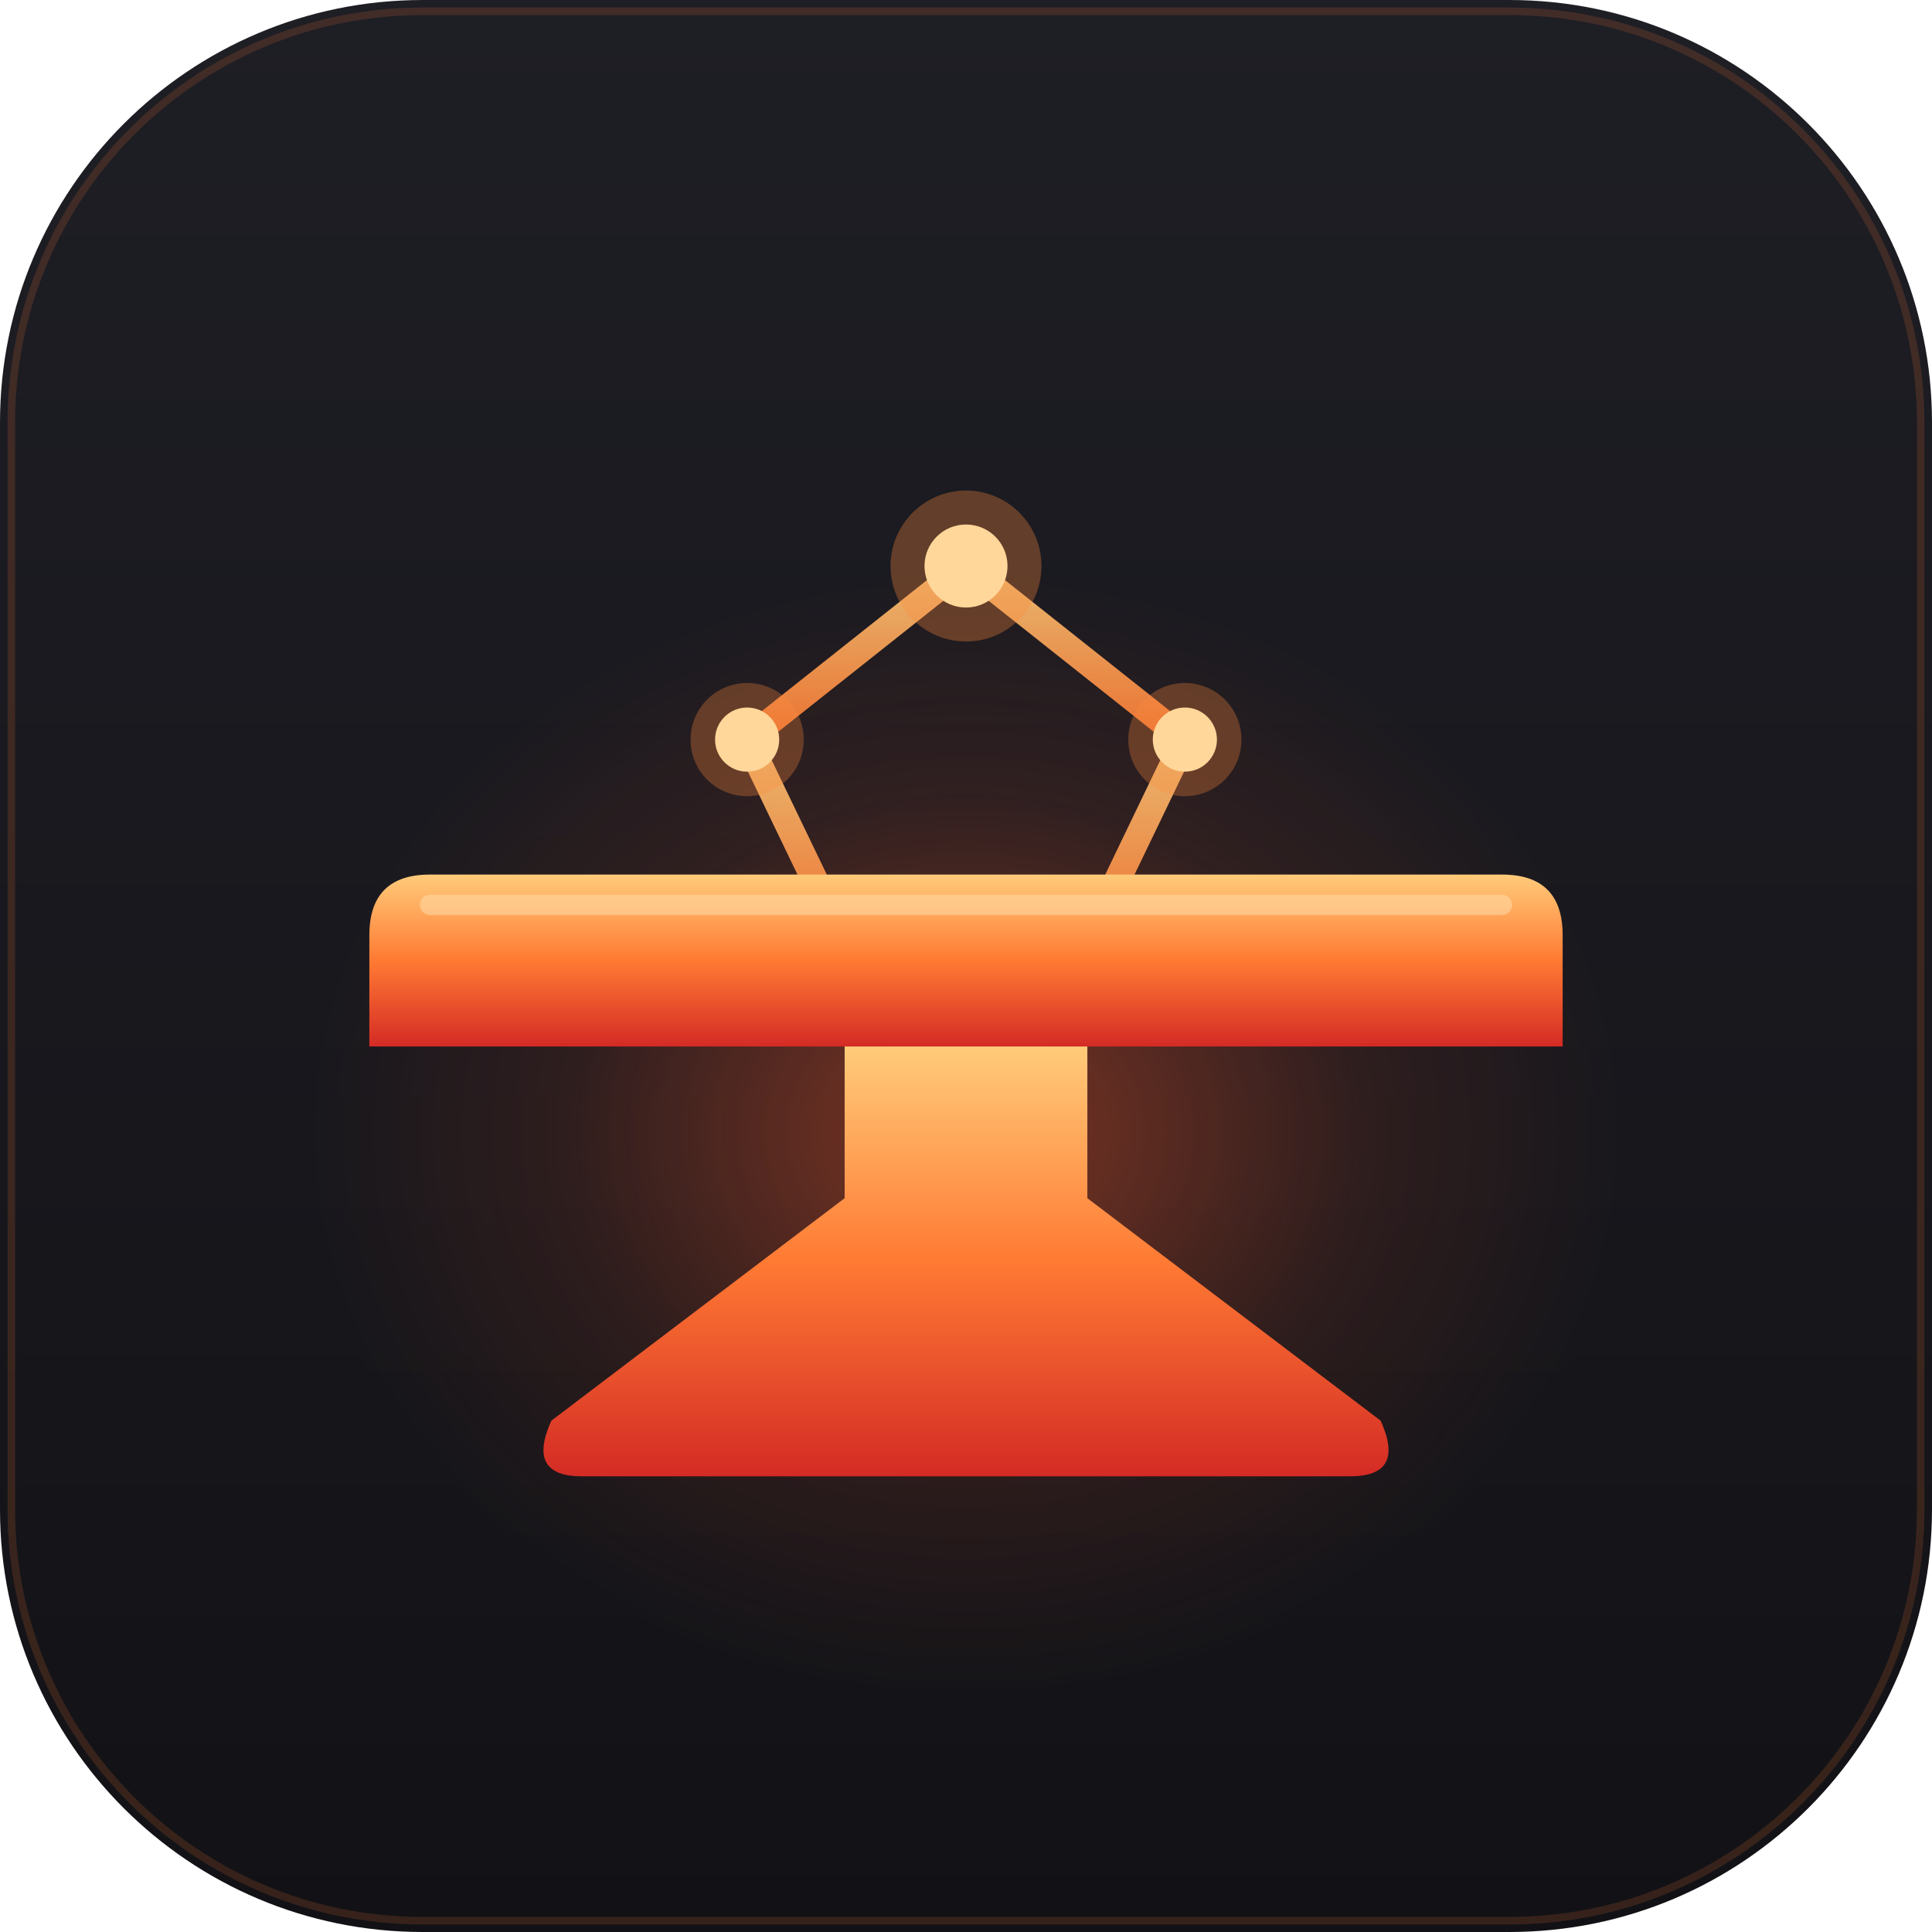
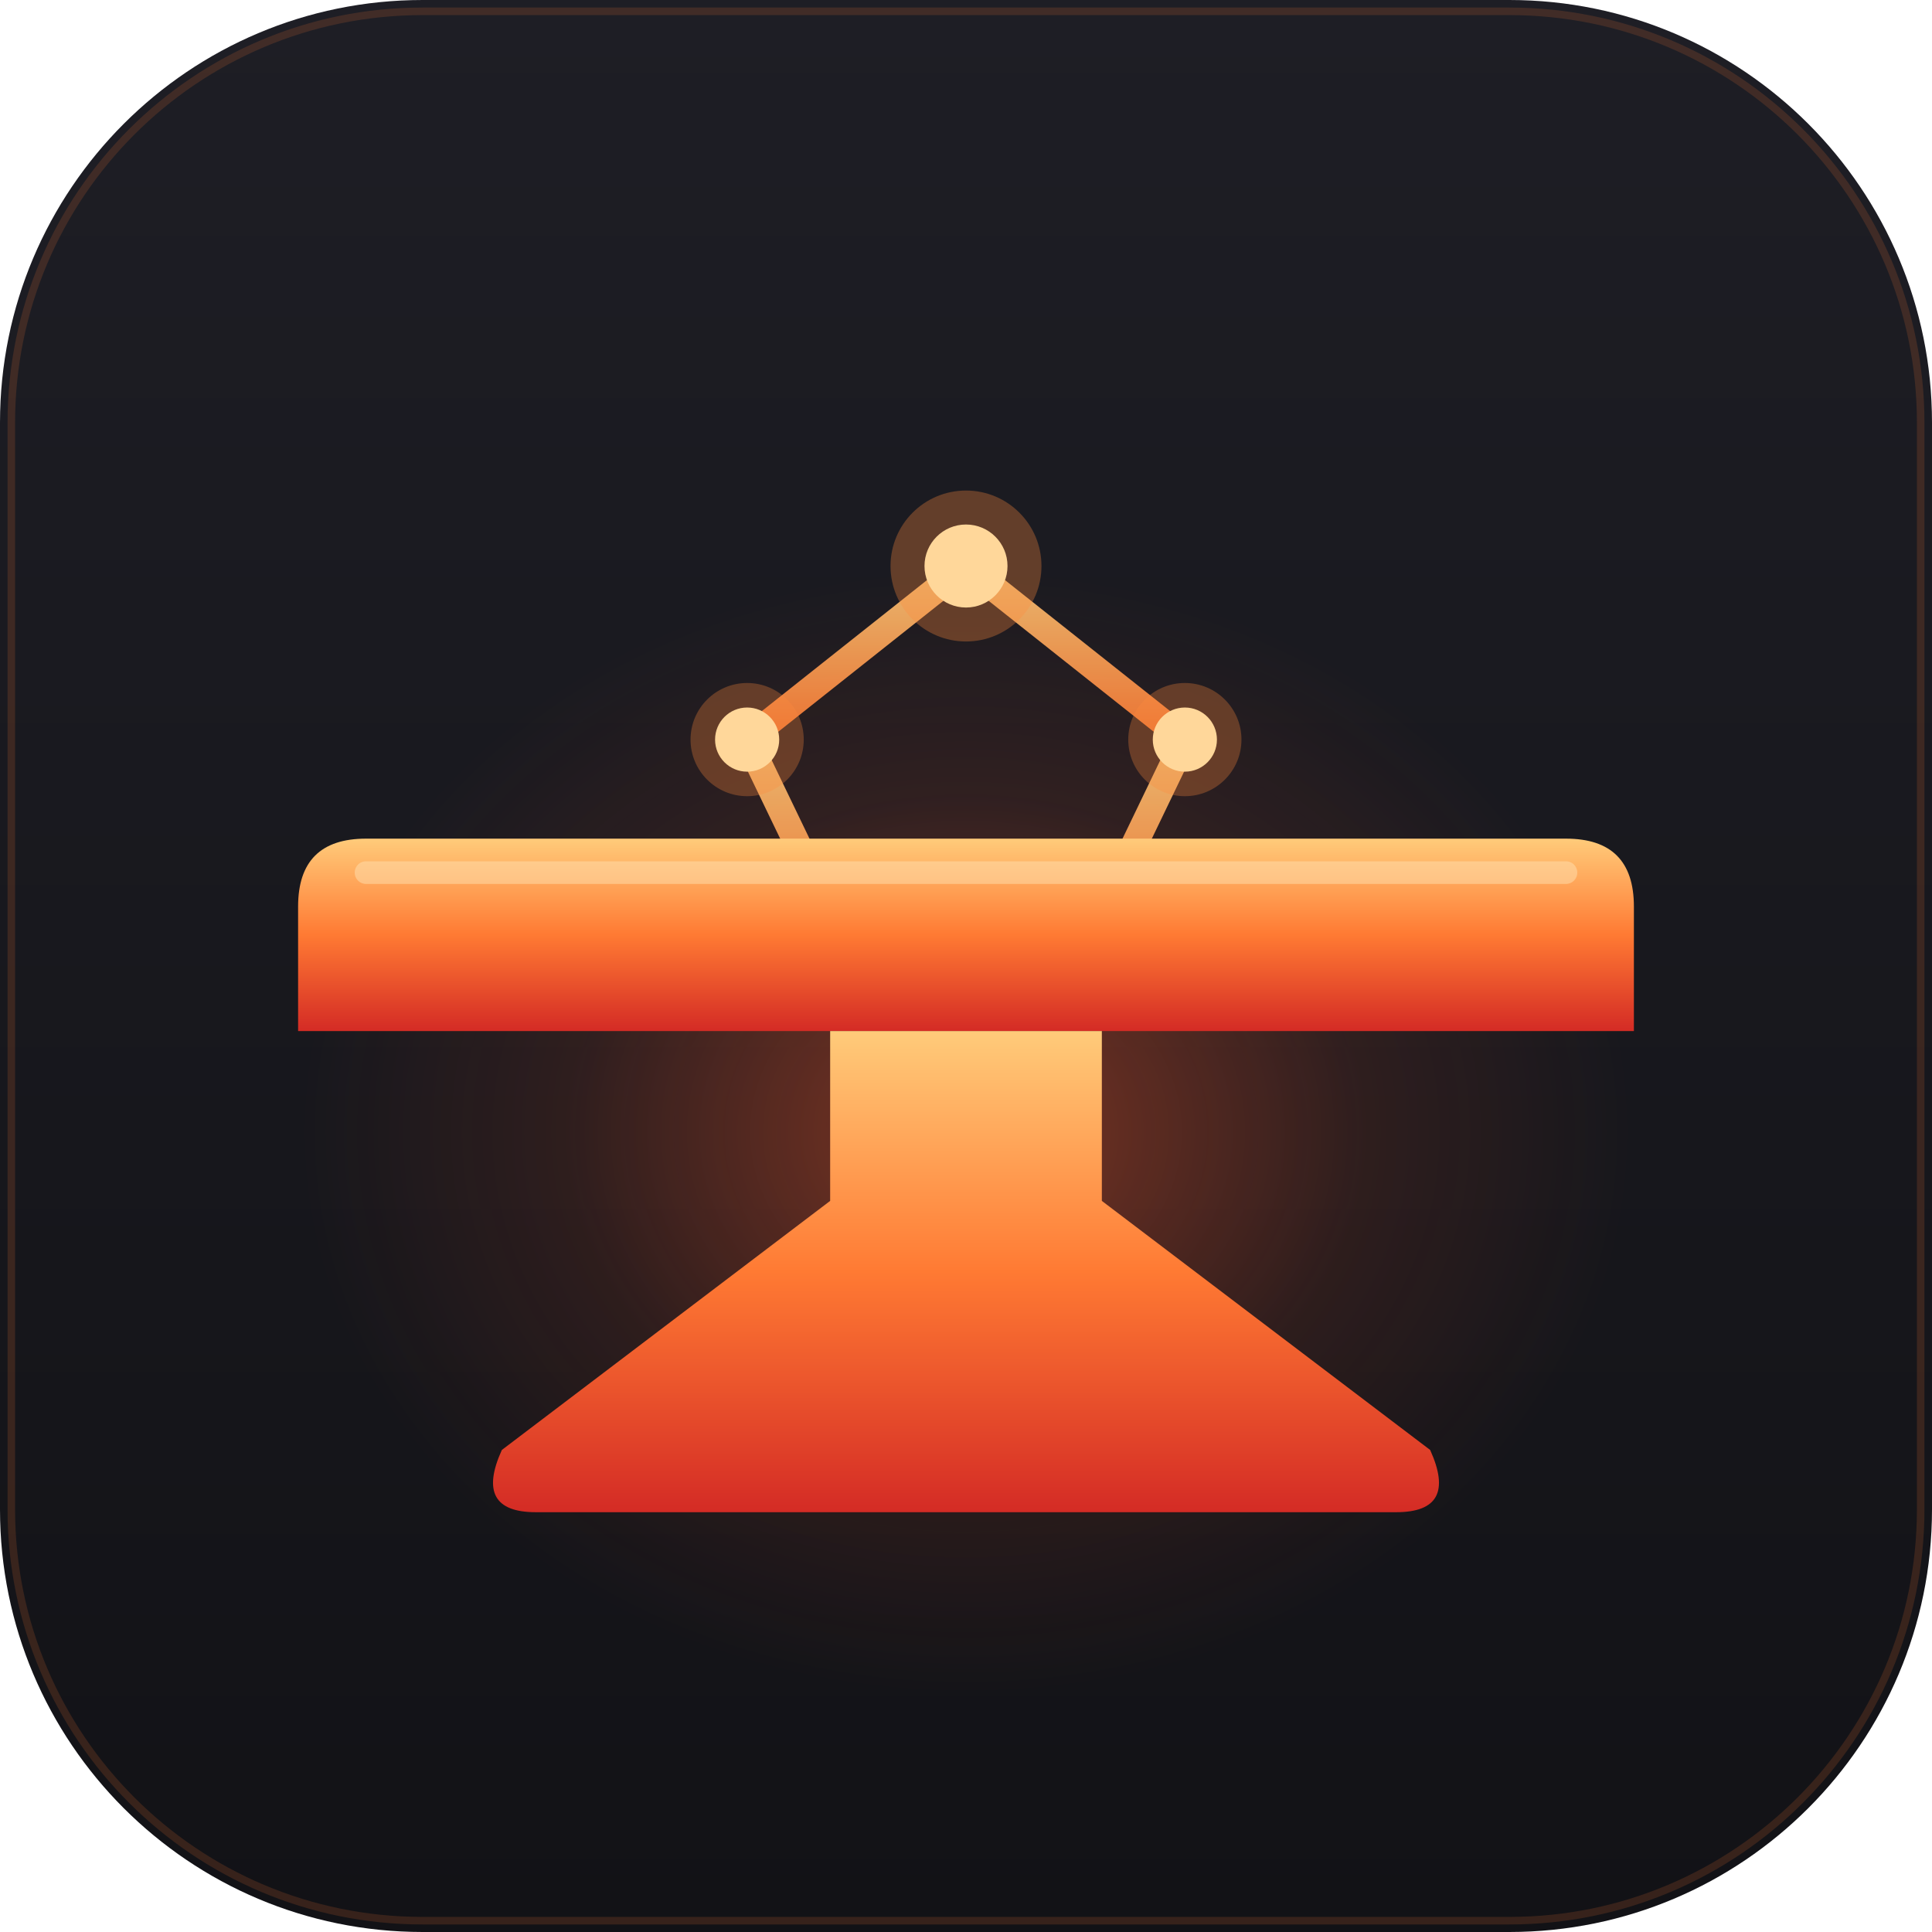
<svg xmlns="http://www.w3.org/2000/svg" width="512" height="512" viewBox="0 0 512 512" role="img" aria-label="Forge ML">
  <defs>
    <linearGradient id="bg" x1="0" y1="0" x2="0" y2="1">
      <stop offset="0" stop-color="#1E1E25" />
      <stop offset="1" stop-color="#121216" />
    </linearGradient>
    <linearGradient id="heat" x1="0.5" y1="0" x2="0.5" y2="1">
      <stop offset="0" stop-color="#FFCB7A" />
      <stop offset="0.5" stop-color="#FF7A33" />
      <stop offset="1" stop-color="#D42B25" />
    </linearGradient>
    <radialGradient id="forgeGlow" cx="0.5" cy="0.5" r="0.5">
      <stop offset="0" stop-color="#FF5A2C" stop-opacity="0.45" />
      <stop offset="0.6" stop-color="#FF5A2C" stop-opacity="0.10" />
      <stop offset="1" stop-color="#FF5A2C" stop-opacity="0" />
    </radialGradient>
    <linearGradient id="edge" x1="0.5" y1="1" x2="0.5" y2="0">
      <stop offset="0" stop-color="#FF7A33" />
      <stop offset="1" stop-color="#FFCB7A" />
    </linearGradient>
  </defs>
  <rect x="0" y="0" width="512" height="512" rx="112" fill="url(#bg)" />
  <rect x="3" y="3" width="506" height="506" rx="109" fill="none" stroke="#FF7A33" stroke-opacity="0.16" stroke-width="2" />
  <ellipse cx="256" cy="300" rx="176" ry="150" fill="url(#forgeGlow)" />
  <g stroke="url(#edge)" stroke-width="7" stroke-linecap="round" stroke-linejoin="round" fill="none" opacity="0.9">
    <path d="M256 150 L198 196" />
    <path d="M256 150 L314 196" />
    <path d="M198 196 L314 196" />
    <path d="M198 196 L224 250" />
    <path d="M314 196 L288 250" />
  </g>
  <g fill="#FFD79A">
    <circle cx="198" cy="196" r="15" fill="#FF8A3D" opacity="0.30" />
    <circle cx="198" cy="196" r="8.5" />
    <circle cx="314" cy="196" r="15" fill="#FF8A3D" opacity="0.30" />
    <circle cx="314" cy="196" r="8.5" />
    <circle cx="256" cy="150" r="20" fill="#FF8A3D" opacity="0.32" />
    <circle cx="256" cy="150" r="11" />
  </g>
-   <g transform="translate(256,311.5) scale(1.34) translate(-256,-311.5)">
+   <g transform="translate(256,311.5) scale(1.5) translate(-256,-311.5)">
    <g fill="url(#heat)">
      <path d="M150 252 L362 252 Q374 252 374 264 L374 286 L138 286 L138 264 Q138 252 150 252 Z" />
      <path d="M232 286 L280 286 L280 316 L338 360 Q343 371 332 371 L180 371 Q169 371 174 360 L232 316 Z" />
    </g>
    <path d="M150 258 L362 258" fill="none" stroke="#FFE1B0" stroke-opacity="0.5" stroke-width="4" stroke-linecap="round" />
  </g>
</svg>
